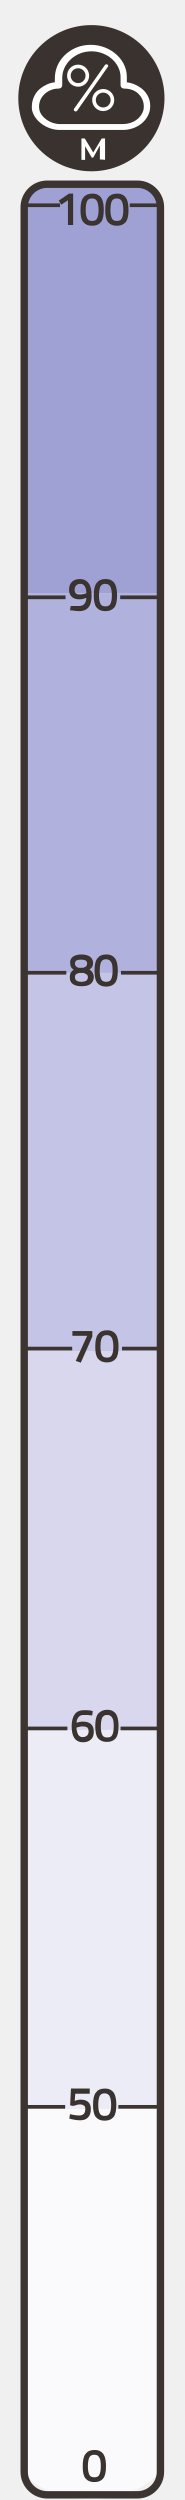
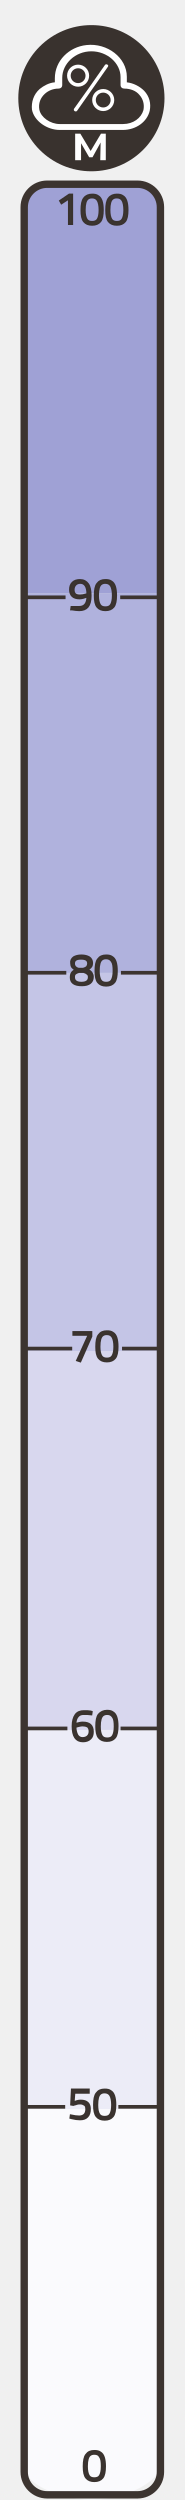
<svg xmlns="http://www.w3.org/2000/svg" xmlns:xlink="http://www.w3.org/1999/xlink" version="1.1" id="Livello_1" x="0px" y="0px" width="50px" height="677px" viewBox="0 0 48.7 677.2" style="enable-background:new 0 0 48.7 677.2;" xml:space="preserve">
  <style type="text/css">
- 	.st0{clip-path:url(#SVGID_00000113328559670011800060000005224188918699277239_);fill:#FAFAFD;}
- 	.st1{clip-path:url(#SVGID_00000087405363410159640410000002343563744037217416_);fill:#D8D7EE;}
- 	.st2{clip-path:url(#SVGID_00000129895457812899274520000012267351174770960816_);fill:#C4C5E6;}
- 	.st3{clip-path:url(#SVGID_00000173144902733852965710000007922926027894266522_);fill:#ECECF7;}
- 	.st4{clip-path:url(#SVGID_00000150790462982777237670000012506308704209379774_);fill:#B0B2DD;}
- 	.st5{clip-path:url(#SVGID_00000109736124145307453850000011511168233301412249_);fill:#9FA1D5;}
+ 	.st0{clip-path:url(#SVGID_00000033334264151235406450000001630699234628721577_);fill:#FAFAFD;}
+ 	.st1{clip-path:url(#SVGID_00000101072222127144462390000011529850727053393318_);fill:#D8D7EE;}
+ 	.st2{clip-path:url(#SVGID_00000162332109949676888290000007909883412750293425_);fill:#C4C5E6;}
+ 	.st3{clip-path:url(#SVGID_00000124147623232850257550000011803502596747593369_);fill:#ECECF7;}
+ 	.st4{clip-path:url(#SVGID_00000119821233339903755120000004359168352384452761_);fill:#B0B2DD;}
+ 	.st5{clip-path:url(#SVGID_00000176732377927675374580000001187842836586685835_);fill:#9FA1D5;}
	.st6{fill:#39322E;}
	.st7{fill:none;}
	.st8{fill:none;stroke:#3C3430;stroke-width:2;stroke-miterlimit:9.772;}
	.st9{fill:#3C3530;stroke:#39322E;stroke-width:0.5;stroke-miterlimit:10;}
- 	.st10{fill:none;stroke:#3C3430;stroke-miterlimit:9.772;}
- 	.st11{fill:#3C3430;stroke:#39322E;stroke-width:0.5;stroke-miterlimit:10;}
+ 	.st10{fill:#3C3430;stroke:#39322E;stroke-width:0.5;stroke-miterlimit:10;}
+ 	.st11{fill:none;stroke:#3C3430;stroke-miterlimit:9.772;}
	.st12{fill:#3B3330;stroke:#39322E;stroke-width:0.5;stroke-miterlimit:10;}
	.st13{fill:#FFFFFF;}
	.st14{fill:#FFFFFF;stroke:#FFFFFF;stroke-width:0.489;stroke-miterlimit:9.772;}
	.st15{fill:none;stroke:#FFFFFF;stroke-width:0.977;stroke-miterlimit:9.772;}
</style>
  <g>
    <g>
      <g>
        <g>
          <g>
            <g>
              <g>
-                 <defs>
-                   <path id="SVGID_1_" d="M42.5,668.6c-0.6,3.9-9.7,8.5-17.6,8.5l0,0c-7.8,0.4-18.7-3.8-18.7-8.5V55.2          c1.7-5.7,11.2-8.8,17.5-8.8l0,0c7.4,0,17,3.4,18.9,9.2L42.5,668.6L42.5,668.6z" />
-                 </defs>
-                 <clipPath id="SVGID_00000096020577828337834900000016979318043027982483_">
-                   <use xlink:href="#SVGID_1_" style="overflow:visible;" />
-                 </clipPath>
-                 <rect x="-2.7" y="571.2" style="clip-path:url(#SVGID_00000096020577828337834900000016979318043027982483_);fill:#FAFAFD;" width="54.1" height="112.9" />
+                 <g>
+                   <defs>
+                     <path id="SVGID_1_" d="M42.5,668.6c-0.6,3.9-9.7,8.5-17.6,8.5l0,0c-7.8,0.4-18.7-3.8-18.7-8.5V55.2           c1.7-5.7,11.2-8.8,17.5-8.8l0,0c7.4,0,17,3.4,18.9,9.2L42.5,668.6L42.5,668.6z" />
+                   </defs>
+                   <clipPath id="SVGID_00000127738621754091563210000017575146139709708182_">
+                     <use xlink:href="#SVGID_1_" style="overflow:visible;" />
+                   </clipPath>
+                   <rect x="-2.7" y="571.2" style="clip-path:url(#SVGID_00000127738621754091563210000017575146139709708182_);fill:#FAFAFD;" width="54.1" height="112.9" />
+                 </g>
              </g>
            </g>
          </g>
        </g>
      </g>
      <g>
        <g>
          <g>
            <g>
              <g>
-                 <defs>
-                   <path id="SVGID_00000095304815978995820950000010171732834451836066_" d="M42.5,668.6c-0.6,3.9-9.7,8.5-17.6,8.5l0,0          c-7.8,0.4-18.7-3.8-18.7-8.5V55.2c1.7-5.7,11.2-8.8,17.5-8.8l0,0c7.4,0,17,3.4,18.9,9.2L42.5,668.6L42.5,668.6z" />
-                 </defs>
-                 <clipPath id="SVGID_00000011013822747009612020000010115145018096794784_">
-                   <use xlink:href="#SVGID_00000095304815978995820950000010171732834451836066_" style="overflow:visible;" />
-                 </clipPath>
-                 <rect x="-2.1" y="366" style="clip-path:url(#SVGID_00000011013822747009612020000010115145018096794784_);fill:#D8D7EE;" width="54.1" height="102.7" />
+                 <g>
+                   <defs>
+                     <path id="SVGID_00000160185720085573582610000004905702339283517631_" d="M42.5,668.6c-0.6,3.9-9.7,8.5-17.6,8.5l0,0           c-7.8,0.4-18.7-3.8-18.7-8.5V55.2c1.7-5.7,11.2-8.8,17.5-8.8l0,0c7.4,0,17,3.4,18.9,9.2L42.5,668.6L42.5,668.6z" />
+                   </defs>
+                   <clipPath id="SVGID_00000092424806139373617060000011944066225803088017_">
+                     <use xlink:href="#SVGID_00000160185720085573582610000004905702339283517631_" style="overflow:visible;" />
+                   </clipPath>
+                   <rect x="-2.1" y="366" style="clip-path:url(#SVGID_00000092424806139373617060000011944066225803088017_);fill:#D8D7EE;" width="54.1" height="102.7" />
+                 </g>
              </g>
            </g>
          </g>
        </g>
      </g>
      <g>
        <g>
          <g>
            <g>
              <g>
-                 <defs>
-                   <path id="SVGID_00000158017769231070682170000004712093218169339264_" d="M42.5,668.6c-0.6,3.9-9.7,8.5-17.6,8.5l0,0          c-7.8,0.4-18.7-3.8-18.7-8.5V55.2c1.7-5.7,11.2-8.8,17.5-8.8l0,0c7.4,0,17,3.4,18.9,9.2L42.5,668.6L42.5,668.6z" />
-                 </defs>
-                 <clipPath id="SVGID_00000183955632313631303170000003768960862528590516_">
-                   <use xlink:href="#SVGID_00000158017769231070682170000004712093218169339264_" style="overflow:visible;" />
-                 </clipPath>
-                 <rect x="-2.1" y="263.3" style="clip-path:url(#SVGID_00000183955632313631303170000003768960862528590516_);fill:#C4C5E6;" width="54.1" height="102.7" />
+                 <g>
+                   <defs>
+                     <path id="SVGID_00000067942068298184235030000000142561209017137573_" d="M42.5,668.6c-0.6,3.9-9.7,8.5-17.6,8.5l0,0           c-7.8,0.4-18.7-3.8-18.7-8.5V55.2c1.7-5.7,11.2-8.8,17.5-8.8l0,0c7.4,0,17,3.4,18.9,9.2L42.5,668.6L42.5,668.6z" />
+                   </defs>
+                   <clipPath id="SVGID_00000060724821518325027830000004634587221297662864_">
+                     <use xlink:href="#SVGID_00000067942068298184235030000000142561209017137573_" style="overflow:visible;" />
+                   </clipPath>
+                   <rect x="-2.1" y="263.3" style="clip-path:url(#SVGID_00000060724821518325027830000004634587221297662864_);fill:#C4C5E6;" width="54.1" height="102.7" />
+                 </g>
              </g>
            </g>
          </g>
        </g>
      </g>
      <g>
        <g>
          <g>
            <g>
              <g>
-                 <defs>
-                   <path id="SVGID_00000136398090015216162610000003001075698412020134_" d="M42.5,668.6c-0.6,3.9-9.7,8.5-17.6,8.5l0,0          c-7.8,0.4-18.7-3.8-18.7-8.5V55.2c1.7-5.7,11.2-8.8,17.5-8.8l0,0c7.4,0,17,3.4,18.9,9.2L42.5,668.6L42.5,668.6z" />
-                 </defs>
-                 <clipPath id="SVGID_00000102521242824209333230000011828251799423085993_">
-                   <use xlink:href="#SVGID_00000136398090015216162610000003001075698412020134_" style="overflow:visible;" />
-                 </clipPath>
-                 <rect x="-2.7" y="468.6" style="clip-path:url(#SVGID_00000102521242824209333230000011828251799423085993_);fill:#ECECF7;" width="54.1" height="102.7" />
+                 <g>
+                   <defs>
+                     <path id="SVGID_00000019658674596225496520000000897609761263999666_" d="M42.5,668.6c-0.6,3.9-9.7,8.5-17.6,8.5l0,0           c-7.8,0.4-18.7-3.8-18.7-8.5V55.2c1.7-5.7,11.2-8.8,17.5-8.8l0,0c7.4,0,17,3.4,18.9,9.2L42.5,668.6L42.5,668.6z" />
+                   </defs>
+                   <clipPath id="SVGID_00000096054560711887618920000010542345219118223241_">
+                     <use xlink:href="#SVGID_00000019658674596225496520000000897609761263999666_" style="overflow:visible;" />
+                   </clipPath>
+                   <rect x="-2.7" y="468.6" style="clip-path:url(#SVGID_00000096054560711887618920000010542345219118223241_);fill:#ECECF7;" width="54.1" height="102.7" />
+                 </g>
              </g>
            </g>
          </g>
        </g>
      </g>
      <g>
        <g>
          <g>
            <g>
              <g>
-                 <defs>
-                   <path id="SVGID_00000091700133419486411130000006570951517097057418_" d="M42.5,668.6c-0.6,3.9-9.7,8.5-17.6,8.5l0,0          c-7.8,0.4-18.7-3.8-18.7-8.5V55.2c1.7-5.7,11.2-8.8,17.5-8.8l0,0c7.4,0,17,3.4,18.9,9.2L42.5,668.6L42.5,668.6z" />
-                 </defs>
-                 <clipPath id="SVGID_00000044169954895347337680000016219017775639553186_">
-                   <use xlink:href="#SVGID_00000091700133419486411130000006570951517097057418_" style="overflow:visible;" />
-                 </clipPath>
-                 <rect x="-2.1" y="160.8" style="clip-path:url(#SVGID_00000044169954895347337680000016219017775639553186_);fill:#B0B2DD;" width="54.1" height="102.7" />
+                 <g>
+                   <defs>
+                     <path id="SVGID_00000052791688596309887860000007328264875619496121_" d="M42.5,668.6c-0.6,3.9-9.7,8.5-17.6,8.5l0,0           c-7.8,0.4-18.7-3.8-18.7-8.5V55.2c1.7-5.7,11.2-8.8,17.5-8.8l0,0c7.4,0,17,3.4,18.9,9.2L42.5,668.6L42.5,668.6z" />
+                   </defs>
+                   <clipPath id="SVGID_00000090294483371458402420000002416482884788099994_">
+                     <use xlink:href="#SVGID_00000052791688596309887860000007328264875619496121_" style="overflow:visible;" />
+                   </clipPath>
+                   <rect x="-2.1" y="160.8" style="clip-path:url(#SVGID_00000090294483371458402420000002416482884788099994_);fill:#B0B2DD;" width="54.1" height="102.7" />
+                 </g>
              </g>
            </g>
          </g>
        </g>
      </g>
      <g>
        <g>
          <g>
            <g>
              <g>
-                 <defs>
-                   <path id="SVGID_00000182506709604302628180000014953636443560757691_" d="M42.5,668.6c-0.6,3.9-9.7,8.5-17.6,8.5l0,0          c-7.8,0.4-18.7-3.8-18.7-8.5V55.2c1.7-5.7,11.2-8.8,17.5-8.8l0,0c7.4,0,17,3.4,18.9,9.2L42.5,668.6L42.5,668.6z" />
-                 </defs>
-                 <clipPath id="SVGID_00000028301618800120814430000016290364965933763248_">
-                   <use xlink:href="#SVGID_00000182506709604302628180000014953636443560757691_" style="overflow:visible;" />
-                 </clipPath>
-                 <polygon style="clip-path:url(#SVGID_00000028301618800120814430000016290364965933763248_);fill:#9FA1D5;" points="         -2.9,49.1 51.2,49.1 51.4,160.8 -2.7,160.8        " />
+                 <g>
+                   <defs>
+                     <path id="SVGID_00000035525761765409478180000003212669258586145945_" d="M42.5,668.6c-0.6,3.9-9.7,8.5-17.6,8.5l0,0           c-7.8,0.4-18.7-3.8-18.7-8.5V55.2c1.7-5.7,11.2-8.8,17.5-8.8l0,0c7.4,0,17,3.4,18.9,9.2L42.5,668.6L42.5,668.6z" />
+                   </defs>
+                   <clipPath id="SVGID_00000158010153177773481080000001485523874798173060_">
+                     <use xlink:href="#SVGID_00000035525761765409478180000003212669258586145945_" style="overflow:visible;" />
+                   </clipPath>
+                   <polygon style="clip-path:url(#SVGID_00000158010153177773481080000001485523874798173060_);fill:#9FA1D5;" points="          -2.9,49.1 51.2,49.1 51.4,160.8 -2.7,160.8         " />
+                 </g>
              </g>
            </g>
          </g>
        </g>
      </g>
    </g>
  </g>
  <circle class="st6" cx="24.1" cy="26.6" r="19.8" />
  <rect x="11.1" y="632" class="st7" width="15.4" height="11.8" />
  <path class="st8" d="M36.6,675.8H12.1c-3.4,0-6.2-2.8-6.2-6.2V56.1c0-3.4,2.8-6.2,6.2-6.2h24.5c3.4,0,6.2,2.8,6.2,6.2v613.5  C42.8,673,40,675.8,36.6,675.8z" />
  <g>
    <path class="st9" d="M18.9,52.8v7.9H18v-6.9l-2,1.3l-0.4-0.7l2.5-1.7h0.8V52.8z" />
    <path class="st9" d="M24.3,52.7c0.7,0,1.2,0.1,1.6,0.4c0.9,0.5,1.3,1.8,1.3,3.8c0,1.4-0.2,2.5-0.7,3.1s-1.2,0.9-2.2,0.9   s-1.7-0.3-2.2-0.9c-0.5-0.6-0.7-1.6-0.7-3.1s0.2-2.6,0.7-3.2C22.6,53,23.4,52.7,24.3,52.7z M24.3,53.5c-0.5,0-0.8,0.1-1.1,0.3   c-0.6,0.4-0.9,1.4-0.9,3.1c0,1.2,0.2,2,0.5,2.5s0.8,0.7,1.5,0.7s1.2-0.2,1.5-0.7s0.5-1.3,0.5-2.5s-0.2-2.1-0.5-2.6   S25,53.5,24.3,53.5z" />
    <path class="st9" d="M31,52.7c0.7,0,1.2,0.1,1.6,0.4c0.9,0.5,1.3,1.8,1.3,3.8c0,1.4-0.2,2.5-0.7,3.1S32,60.9,31,60.9   s-1.7-0.3-2.2-0.9c-0.5-0.6-0.7-1.6-0.7-3.1s0.2-2.6,0.7-3.2C29.3,53,30.1,52.7,31,52.7z M31,53.5c-0.5,0-0.8,0.1-1.1,0.3   c-0.6,0.4-0.9,1.4-0.9,3.1c0,1.2,0.2,2,0.5,2.5s0.8,0.7,1.5,0.7s1.2-0.2,1.5-0.7s0.5-1.3,0.5-2.5s-0.2-2.1-0.5-2.6   S31.7,53.5,31,53.5z" />
  </g>
-   <line class="st10" x1="6.5" y1="55.6" x2="15.6" y2="55.6" />
-   <line class="st10" x1="42.6" y1="55.6" x2="34.5" y2="55.6" />
  <g>
-     <path class="st11" d="M19.2,361.6v-0.8h4.9v1.2l-3,6.8l-0.9-0.3l3-6.6v-0.3L19.2,361.6L19.2,361.6z" />
-     <path class="st11" d="M28.3,360.6c0.7,0,1.2,0.1,1.6,0.4c0.9,0.5,1.3,1.8,1.3,3.8c0,1.4-0.2,2.5-0.7,3.1s-1.2,0.9-2.2,0.9   s-1.7-0.3-2.2-0.9s-0.7-1.6-0.7-3.1s0.2-2.6,0.7-3.2C26.6,360.9,27.3,360.6,28.3,360.6z M28.3,361.4c-0.5,0-0.8,0.1-1.1,0.3   c-0.6,0.4-0.9,1.4-0.9,3.1c0,1.2,0.2,2,0.5,2.5s0.8,0.7,1.5,0.7s1.2-0.2,1.5-0.7s0.5-1.3,0.5-2.5s-0.2-2.1-0.5-2.6   S29,361.4,28.3,361.4z" />
+     <path class="st10" d="M19.2,361.6v-0.8h4.9v1.2l-3,6.8l-0.9-0.3l3-6.6v-0.3L19.2,361.6L19.2,361.6z" />
+     <path class="st10" d="M28.3,360.6c0.7,0,1.2,0.1,1.6,0.4c0.9,0.5,1.3,1.8,1.3,3.8c0,1.4-0.2,2.5-0.7,3.1s-1.2,0.9-2.2,0.9   s-1.7-0.3-2.2-0.9s-0.7-1.6-0.7-3.1s0.2-2.6,0.7-3.2C26.6,360.9,27.3,360.6,28.3,360.6z M28.3,361.4c-0.5,0-0.8,0.1-1.1,0.3   c-0.6,0.4-0.9,1.4-0.9,3.1c0,1.2,0.2,2,0.5,2.5s0.8,0.7,1.5,0.7s1.2-0.2,1.5-0.7s0.5-1.3,0.5-2.5s-0.2-2.1-0.5-2.6   S29,361.4,28.3,361.4z" />
  </g>
-   <line class="st10" x1="6.6" y1="365.3" x2="18.9" y2="365.3" />
-   <line class="st10" x1="43" y1="365.3" x2="32.4" y2="365.3" />
+   <line class="st11" x1="6.6" y1="365.3" x2="18.9" y2="365.3" />
+   <line class="st11" x1="43" y1="365.3" x2="32.4" y2="365.3" />
  <g>
-     <path class="st11" d="M20.8,164.4c1.4,0,2.2-0.9,2.2-2.8c-0.8,0.3-1.5,0.5-2.1,0.5c-1.7,0-2.6-0.8-2.6-2.4c0-0.8,0.2-1.4,0.7-1.9   s1.2-0.7,2-0.7c1,0,1.7,0.4,2.2,1.1c0.5,0.7,0.7,1.8,0.7,3.2s-0.3,2.4-0.8,3s-1.3,0.9-2.3,0.9c-0.6,0-1.2-0.1-1.9-0.2h-0.3l0.1-0.7   C19.4,164.4,20.1,164.4,20.8,164.4z M21,161.3c0.5,0,1.1-0.1,1.7-0.3l0.3-0.1c0-2-0.7-3-1.9-3c-0.6,0-1,0.2-1.3,0.5   s-0.5,0.8-0.5,1.3C19.3,160.8,19.8,161.3,21,161.3z" />
-     <path class="st11" d="M27.9,157.1c0.7,0,1.2,0.1,1.6,0.4c0.9,0.5,1.3,1.8,1.3,3.8c0,1.4-0.2,2.5-0.7,3.1s-1.2,0.9-2.2,0.9   s-1.7-0.3-2.2-0.9c-0.5-0.6-0.7-1.6-0.7-3.1s0.2-2.6,0.7-3.2C26.2,157.4,26.9,157.1,27.9,157.1z M27.9,157.9   c-0.5,0-0.8,0.1-1.1,0.3c-0.6,0.4-0.9,1.4-0.9,3.1c0,1.2,0.2,2,0.5,2.5s0.8,0.7,1.5,0.7s1.2-0.2,1.5-0.7s0.5-1.3,0.5-2.5   s-0.2-2.1-0.5-2.6S28.6,157.9,27.9,157.9z" />
+     <path class="st10" d="M20.8,164.4c1.4,0,2.2-0.9,2.2-2.8c-0.8,0.3-1.5,0.5-2.1,0.5c-1.7,0-2.6-0.8-2.6-2.4c0-0.8,0.2-1.4,0.7-1.9   s1.2-0.7,2-0.7c1,0,1.7,0.4,2.2,1.1c0.5,0.7,0.7,1.8,0.7,3.2s-0.3,2.4-0.8,3s-1.3,0.9-2.3,0.9c-0.6,0-1.2-0.1-1.9-0.2h-0.3l0.1-0.7   C19.4,164.4,20.1,164.4,20.8,164.4z M21,161.3c0.5,0,1.1-0.1,1.7-0.3l0.3-0.1c0-2-0.7-3-1.9-3c-0.6,0-1,0.2-1.3,0.5   s-0.5,0.8-0.5,1.3C19.3,160.8,19.8,161.3,21,161.3z" />
+     <path class="st10" d="M27.9,157.1c0.7,0,1.2,0.1,1.6,0.4c0.9,0.5,1.3,1.8,1.3,3.8c0,1.4-0.2,2.5-0.7,3.1s-1.2,0.9-2.2,0.9   s-1.7-0.3-2.2-0.9c-0.5-0.6-0.7-1.6-0.7-3.1s0.2-2.6,0.7-3.2C26.2,157.4,26.9,157.1,27.9,157.1z M27.9,157.9   c-0.5,0-0.8,0.1-1.1,0.3c-0.6,0.4-0.9,1.4-0.9,3.1c0,1.2,0.2,2,0.5,2.5s0.8,0.7,1.5,0.7s1.2-0.2,1.5-0.7s0.5-1.3,0.5-2.5   s-0.2-2.1-0.5-2.6S28.6,157.9,27.9,157.9z" />
  </g>
-   <line class="st10" x1="6.1" y1="161.8" x2="17.1" y2="161.8" />
-   <line class="st10" x1="42.5" y1="161.8" x2="31.9" y2="161.8" />
+   <line class="st11" x1="6.1" y1="161.8" x2="17.1" y2="161.8" />
+   <line class="st11" x1="42.5" y1="161.8" x2="31.9" y2="161.8" />
  <g>
    <path class="st12" d="M24.9,663.9c0.7,0,1.2,0.1,1.6,0.4c0.9,0.5,1.3,1.8,1.3,3.8c0,1.4-0.2,2.5-0.7,3.1s-1.2,0.9-2.2,0.9   s-1.7-0.3-2.2-0.9c-0.5-0.6-0.7-1.6-0.7-3.1s0.2-2.6,0.7-3.2C23.2,664.2,23.9,663.9,24.9,663.9z M24.9,664.7   c-0.5,0-0.8,0.1-1.1,0.3c-0.6,0.4-0.9,1.4-0.9,3.1c0,1.2,0.2,2,0.5,2.5s0.8,0.7,1.5,0.7s1.2-0.2,1.5-0.7s0.5-1.3,0.5-2.5   s-0.1-2.1-0.5-2.6C26.1,664.9,25.6,664.7,24.9,664.7z" />
  </g>
  <g>
    <path class="st12" d="M24.1,464.4c-0.7-0.1-1.4-0.1-2.1-0.1s-1.2,0.2-1.6,0.7s-0.6,1.1-0.6,2l0.3-0.1c0.2-0.1,0.5-0.1,0.8-0.2   s0.6-0.1,0.9-0.1c1.8,0,2.7,0.8,2.7,2.5c0,0.8-0.2,1.5-0.7,1.9c-0.5,0.5-1.2,0.7-2,0.7c-1.9,0-2.8-1.4-2.8-4.1   c0-1.4,0.3-2.4,0.8-3.1s1.3-1,2.3-1c0.6,0,1.3,0,1.8,0.1l0.3,0.1L24.1,464.4z M21.8,467.4c-0.3,0-0.6,0-0.9,0.1s-0.6,0.1-0.8,0.2   l-0.3,0.1c0,0.9,0.2,1.6,0.5,2.2c0.3,0.5,0.8,0.8,1.4,0.8s1.1-0.2,1.4-0.5s0.5-0.7,0.5-1.3c0-0.6-0.2-1-0.5-1.3   C22.7,467.5,22.3,467.4,21.8,467.4z" />
    <path class="st12" d="M28.3,463.4c0.7,0,1.2,0.1,1.6,0.4c0.9,0.5,1.3,1.8,1.3,3.8c0,1.4-0.2,2.5-0.7,3.1s-1.2,0.9-2.2,0.9   s-1.7-0.3-2.2-0.9s-0.7-1.6-0.7-3.1s0.2-2.6,0.7-3.2C26.6,463.8,27.4,463.4,28.3,463.4z M28.4,464.3c-0.5,0-0.8,0.1-1.1,0.3   c-0.6,0.4-0.9,1.4-0.9,3.1c0,1.2,0.2,2,0.5,2.5s0.8,0.7,1.5,0.7s1.2-0.2,1.5-0.7s0.5-1.3,0.5-2.5s-0.1-2.1-0.5-2.6   C29.5,464.5,29,464.3,28.4,464.3z" />
  </g>
-   <line class="st10" x1="6.2" y1="468.2" x2="17.6" y2="468.2" />
-   <line class="st10" x1="42.6" y1="468.2" x2="32" y2="468.2" />
+   <line class="st11" x1="6.2" y1="468.2" x2="17.6" y2="468.2" />
+   <line class="st11" x1="42.6" y1="468.2" x2="32" y2="468.2" />
  <g>
    <path class="st13" d="M15.5,35.2h17.1c3.6,0,6.6-2.2,7.3-5.2c0.4-2-0.1-3.9-1.5-5.4c-1.2-1.2-2.9-2.1-4.7-2.3v-1.5   c0-5.2-5.3-9.2-10.9-8.6c-4.8,0.5-8.6,4.3-8.6,9v1.1c-1.5,0.1-3,0.9-4.1,1.8c-1.7,1.5-2.3,3.6-2.1,5.6   C8.6,32.8,12.1,35.2,15.5,35.2z M11.5,25.4c1-0.9,2.3-1.4,3.7-1.4c0.6,0,1-0.4,1-0.9v-2c0-3.8,3.5-7.2,7.9-7.2c4.3,0,7.9,3.2,7.9,7   v2.2c0,0.5,0.4,0.9,1,0.9c1.7,0,3.2,0.6,4.1,1.7c1,1.1,1.4,2.6,1.1,4.1c-0.6,2.2-2.8,3.8-5.5,3.8H15.5c-2.5,0-5.1-1.8-5.5-3.9   C9.7,28,10.3,26.5,11.5,25.4z" />
  </g>
  <g>
-     <path class="st12" d="M23.4,566.1v0.8h-3.9l-0.2,2.6c0.6-0.3,1.2-0.5,1.9-0.5c1.7,0,2.5,0.8,2.5,2.3c0,0.9-0.2,1.6-0.7,2.1   s-1.1,0.7-2,0.7c-0.7,0-1.4-0.1-2.2-0.3l-0.4-0.1l0.1-0.7c0.9,0.2,1.7,0.3,2.3,0.3s1.1-0.2,1.4-0.5s0.5-0.8,0.5-1.4s-0.1-1-0.4-1.2   s-0.7-0.4-1.2-0.4c-0.3,0-0.6,0-0.9,0.1s-0.6,0.2-0.7,0.2l-0.3,0.1l-0.6-0.1l0.2-4.1h4.6V566.1z" />
+     <path class="st12" d="M23.4,566.1v0.8h-3.9l-0.2,2.6c0.6-0.3,1.2-0.5,1.9-0.5c1.7,0,2.5,0.8,2.5,2.3c0,0.9-0.2,1.6-0.7,2.1   s-1.1,0.7-2,0.7c-0.7,0-1.4-0.1-2.2-0.3l-0.4-0.1l0.1-0.7c0.9,0.2,1.7,0.3,2.3,0.3s1.1-0.2,1.4-0.5s0.5-0.8,0.5-1.4s-0.1-1-0.4-1.2   s-0.7-0.4-1.2-0.4c-0.3,0-0.6,0-0.9,0.1s-0.6,0.2-0.7,0.2l-0.3,0.1l-0.6-0.1l0.2-4.1h4.6C23.4,566,23.4,566.1,23.4,566.1z" />
    <path class="st12" d="M27.7,566c0.7,0,1.2,0.1,1.6,0.4c0.9,0.5,1.3,1.8,1.3,3.8c0,1.4-0.2,2.5-0.7,3.1s-1.2,0.9-2.2,0.9   s-1.7-0.3-2.2-0.9c-0.5-0.6-0.7-1.6-0.7-3.1s0.2-2.6,0.7-3.2C26,566.3,26.7,566,27.7,566z M27.7,566.8c-0.5,0-0.8,0.1-1.1,0.3   c-0.6,0.4-0.9,1.4-0.9,3.1c0,1.2,0.2,2,0.5,2.5s0.8,0.7,1.5,0.7s1.2-0.2,1.5-0.7s0.5-1.3,0.5-2.5s-0.2-2.1-0.5-2.6   S28.4,566.8,27.7,566.8z" />
  </g>
-   <line class="st10" x1="5.6" y1="570.7" x2="17" y2="570.7" />
-   <line class="st10" x1="41.9" y1="570.7" x2="31.4" y2="570.7" />
+   <line class="st11" x1="5.6" y1="570.7" x2="17" y2="570.7" />
+   <line class="st11" x1="41.9" y1="570.7" x2="31.4" y2="570.7" />
  <g>
-     <path class="st11" d="M19.3,259.3c0.5-0.3,1.2-0.5,2.1-0.5s1.6,0.2,2.1,0.5s0.8,0.9,0.8,1.5c0,0.5-0.1,0.9-0.3,1.1   c-0.2,0.3-0.5,0.5-1,0.7c0.5,0.2,0.8,0.5,1.1,0.8c0.2,0.3,0.4,0.7,0.4,1.2c0,1.5-1,2.3-3,2.3s-3-0.7-3-2.1c0-0.6,0.1-1,0.3-1.3   c0.2-0.3,0.6-0.6,1-0.8c-0.4-0.2-0.7-0.5-0.9-0.7c-0.2-0.3-0.3-0.7-0.3-1.1C18.5,260.2,18.8,259.7,19.3,259.3z M19.4,264.7   c0,1,0.7,1.5,2,1.5s2-0.5,2-1.5c0-0.4-0.1-0.7-0.4-0.9c-0.2-0.2-0.6-0.4-1-0.5h-1.3c-0.4,0.1-0.8,0.3-1,0.5   C19.5,263.9,19.4,264.3,19.4,264.7z M23.2,261c0-0.9-0.6-1.3-1.9-1.3s-1.9,0.4-1.9,1.3c0,0.4,0.1,0.6,0.3,0.9   c0.2,0.2,0.5,0.4,0.9,0.5h1.3c0.4-0.1,0.8-0.3,1-0.5C23.1,261.6,23.2,261.3,23.2,261z" />
-     <path class="st11" d="M28.1,258.8c0.7,0,1.2,0.1,1.6,0.4c0.9,0.5,1.3,1.8,1.3,3.8c0,1.4-0.2,2.5-0.7,3.1s-1.2,0.9-2.2,0.9   s-1.7-0.3-2.2-0.9s-0.7-1.6-0.7-3.1s0.2-2.6,0.7-3.2C26.4,259.1,27.1,258.8,28.1,258.8z M28.1,259.6c-0.5,0-0.8,0.1-1.1,0.3   c-0.6,0.4-0.9,1.4-0.9,3.1c0,1.2,0.2,2,0.5,2.5s0.8,0.7,1.5,0.7s1.2-0.2,1.5-0.7s0.5-1.3,0.5-2.5s-0.1-2.1-0.5-2.6   C29.3,259.9,28.8,259.6,28.1,259.6z" />
+     <path class="st10" d="M19.3,259.3c0.5-0.3,1.2-0.5,2.1-0.5s1.6,0.2,2.1,0.5s0.8,0.9,0.8,1.5c0,0.5-0.1,0.9-0.3,1.1   c-0.2,0.3-0.5,0.5-1,0.7c0.5,0.2,0.8,0.5,1.1,0.8c0.2,0.3,0.4,0.7,0.4,1.2c0,1.5-1,2.3-3,2.3s-3-0.7-3-2.1c0-0.6,0.1-1,0.3-1.3   c0.2-0.3,0.6-0.6,1-0.8c-0.4-0.2-0.7-0.5-0.9-0.7c-0.2-0.3-0.3-0.7-0.3-1.1C18.5,260.2,18.8,259.7,19.3,259.3z M19.4,264.7   c0,1,0.7,1.5,2,1.5s2-0.5,2-1.5c0-0.4-0.1-0.7-0.4-0.9c-0.2-0.2-0.6-0.4-1-0.5h-1.3c-0.4,0.1-0.8,0.3-1,0.5   C19.5,263.9,19.4,264.3,19.4,264.7z M23.2,261c0-0.9-0.6-1.3-1.9-1.3s-1.9,0.4-1.9,1.3c0,0.4,0.1,0.6,0.3,0.9   c0.2,0.2,0.5,0.4,0.9,0.5h1.3c0.4-0.1,0.8-0.3,1-0.5C23.1,261.6,23.2,261.3,23.2,261z" />
+     <path class="st10" d="M28.1,258.8c0.7,0,1.2,0.1,1.6,0.4c0.9,0.5,1.3,1.8,1.3,3.8c0,1.4-0.2,2.5-0.7,3.1s-1.2,0.9-2.2,0.9   s-1.7-0.3-2.2-0.9s-0.7-1.6-0.7-3.1s0.2-2.6,0.7-3.2C26.4,259.1,27.1,258.8,28.1,258.8z M28.1,259.6c-0.5,0-0.8,0.1-1.1,0.3   c-0.6,0.4-0.9,1.4-0.9,3.1c0,1.2,0.2,2,0.5,2.5s0.8,0.7,1.5,0.7s1.2-0.2,1.5-0.7s0.5-1.3,0.5-2.5s-0.1-2.1-0.5-2.6   C29.3,259.9,28.8,259.6,28.1,259.6z" />
  </g>
-   <line class="st10" x1="6.3" y1="263.5" x2="17.3" y2="263.5" />
-   <line class="st10" x1="42.7" y1="263.5" x2="32.1" y2="263.5" />
+   <line class="st11" x1="6.3" y1="263.5" x2="17.3" y2="263.5" />
+   <line class="st11" x1="42.7" y1="263.5" x2="32.1" y2="263.5" />
  <path class="st14" d="M19.6,29.6c0,0-0.1,0.2,0.1,0.3c0.1,0.1,0.3,0,0.3,0l4.2-6l4.2-6c0,0,0.1-0.1-0.1-0.2s-0.3,0-0.3,0l-4.2,6  L19.6,29.6z" />
  <circle class="st15" cx="20.5" cy="20.5" r="2.5" />
  <circle class="st15" cx="27.3" cy="27.1" r="2.5" />
  <g>
-     <path class="st13" d="M26.4,43.2v-3.8l-1.8,3.3h-0.4l-1.8-3.1v3.7h-1v-5.8h0.9l2.3,3.8l2.3-3.8h0.9v5.8   C27.3,43.2,26.4,43.2,26.4,43.2z" />
+     <path class="st13" d="M26.5,43.4l0.1-4.8l-2.2,4h-0.9l-2.2-3.8v4.6h-1.6v-7.2h1.4l2.8,4.7l2.8-4.7h1.3v7.2H26.5z" />
  </g>
</svg>
